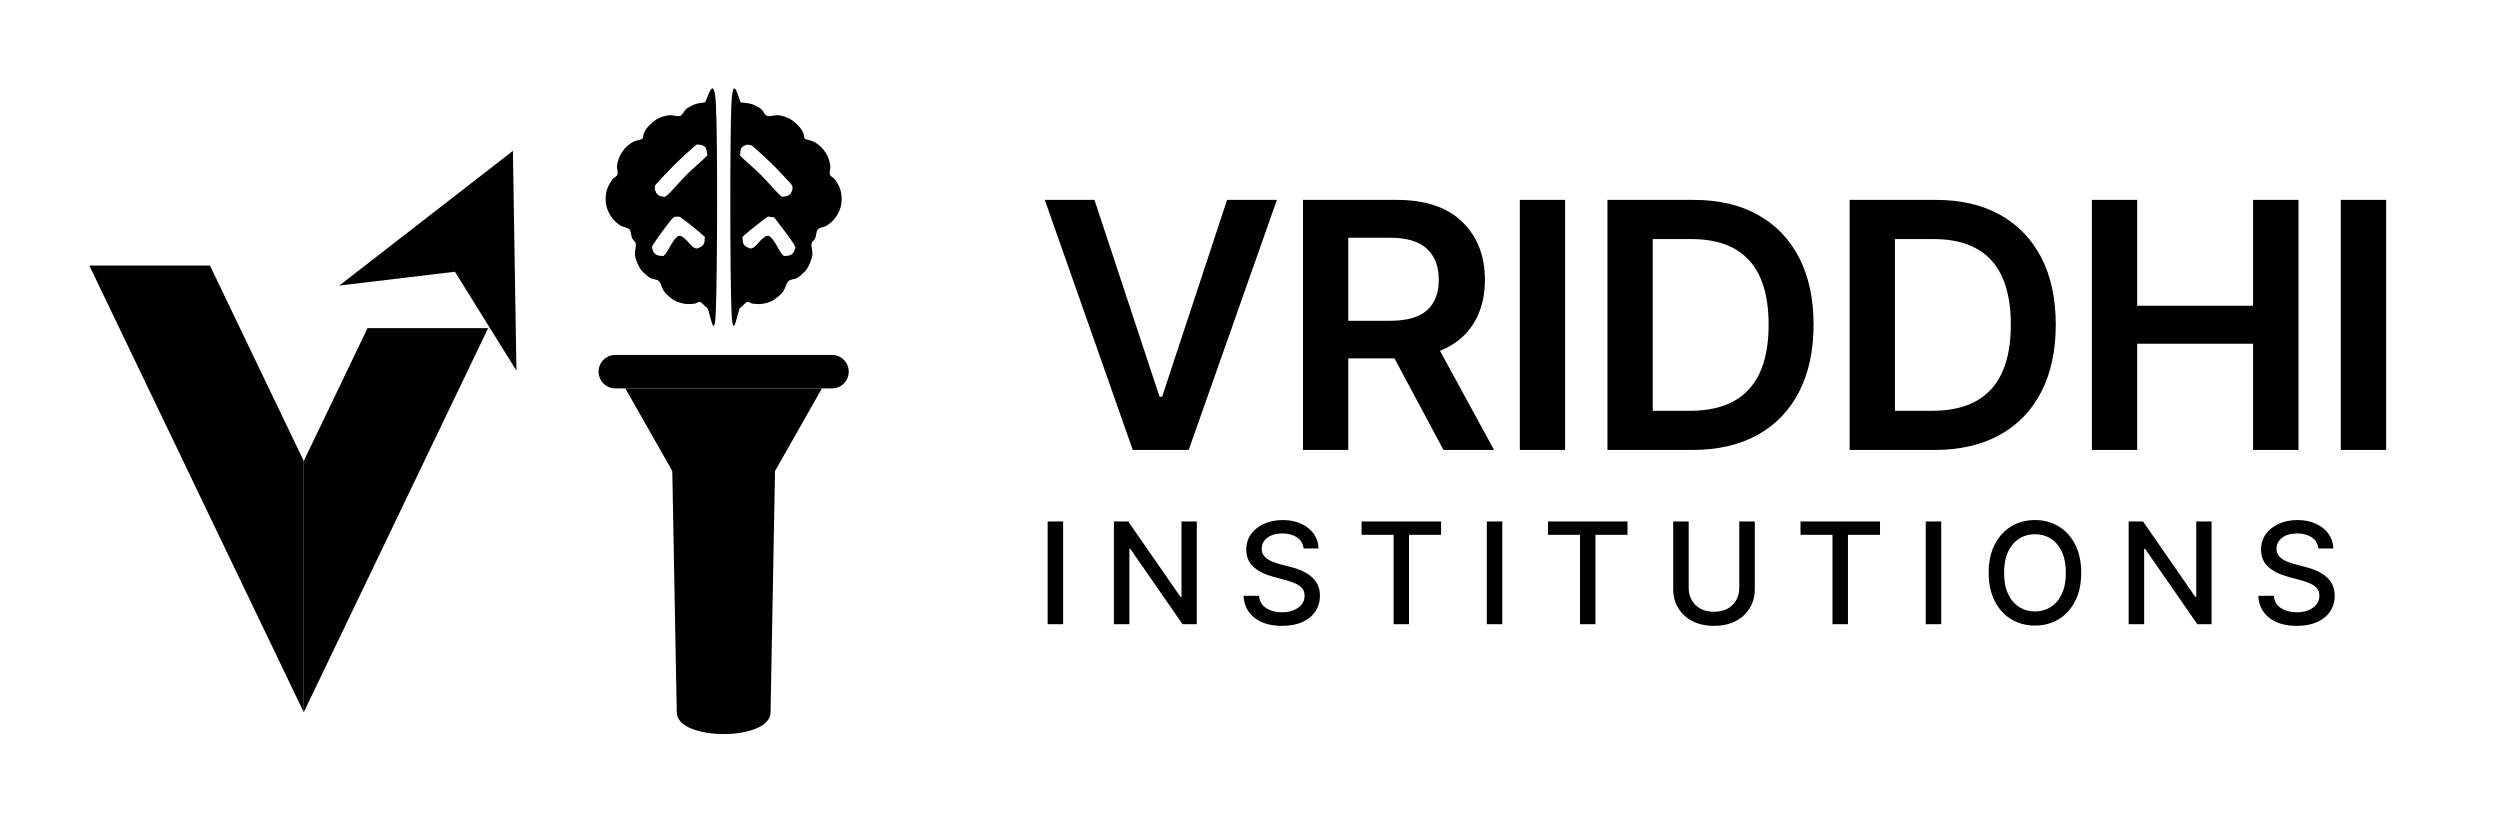
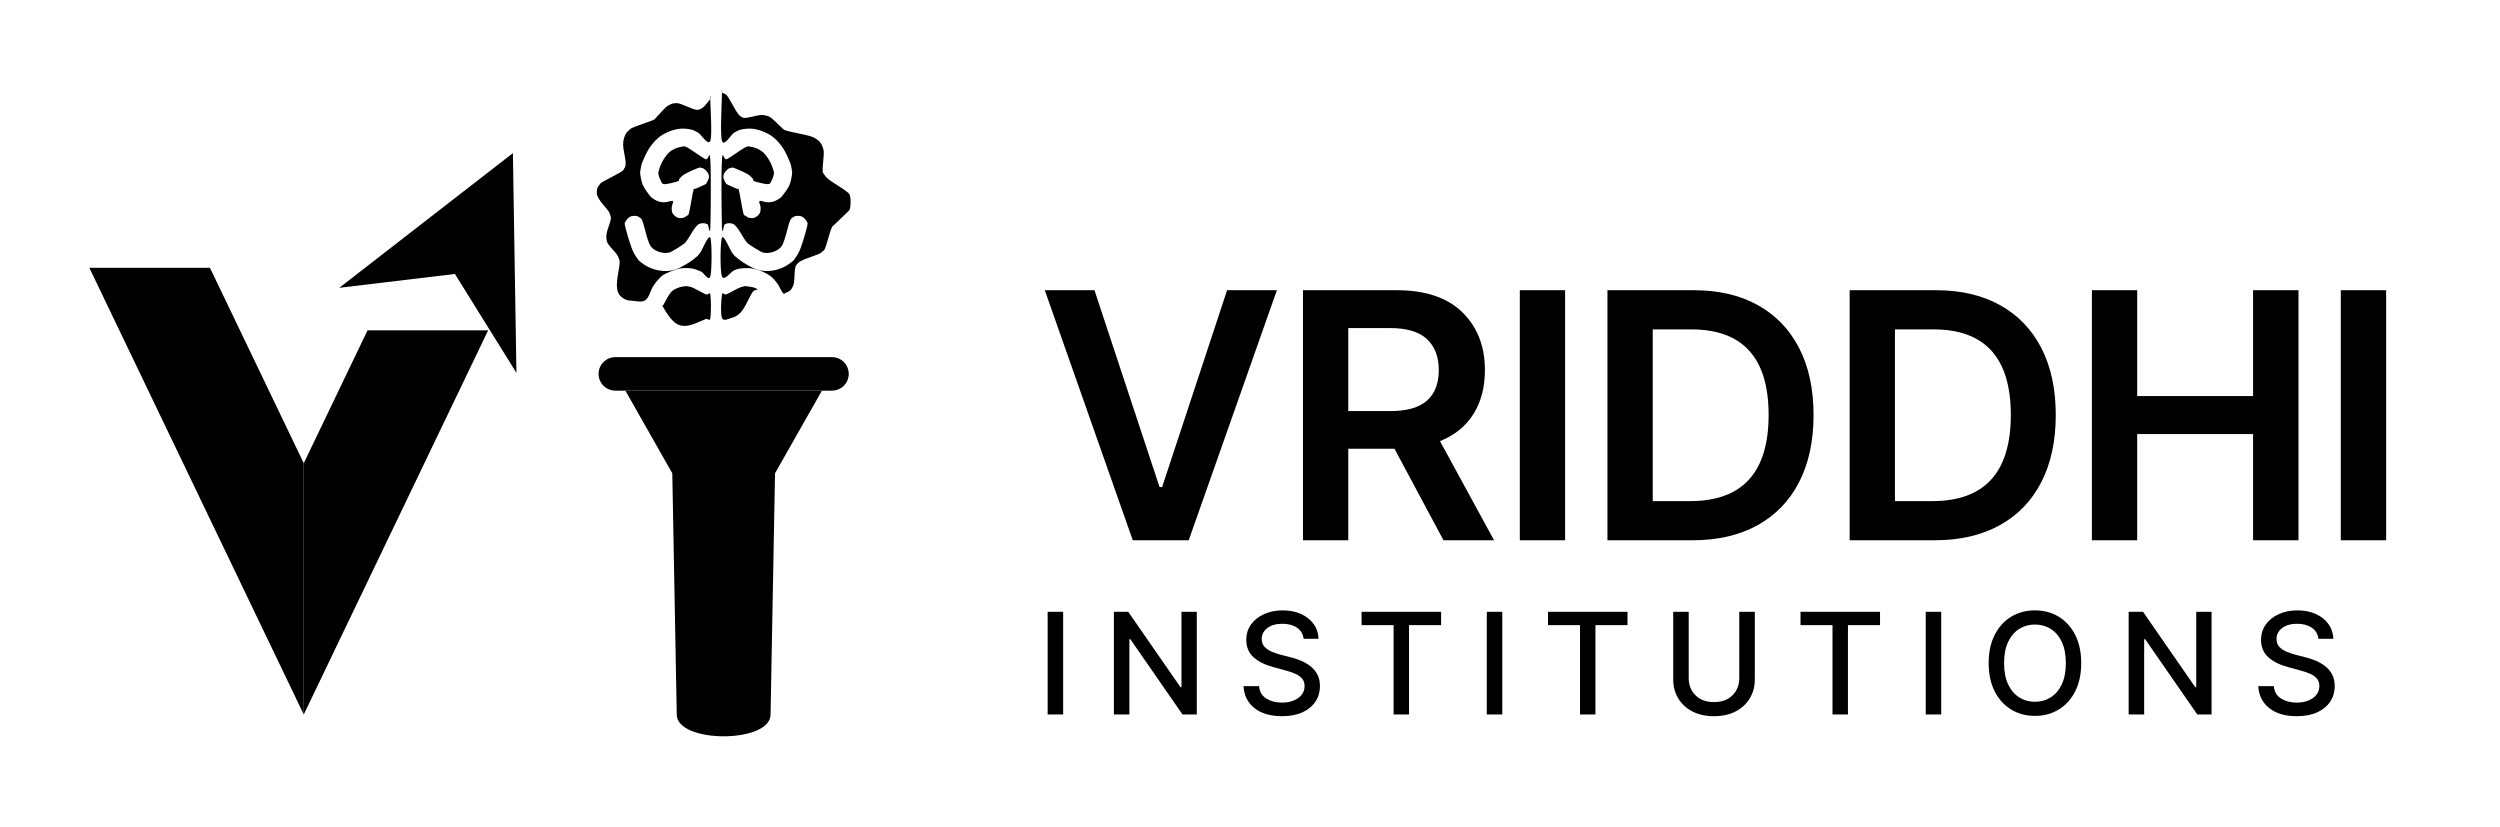
- <svg xmlns="http://www.w3.org/2000/svg" viewBox="-124 -159.45 559.66 184.45" width="559.66" height="184.45" role="img" aria-label="Vriddhi Institutions">
+ <svg xmlns="http://www.w3.org/2000/svg" viewBox="-124 -159.95 559.66 184.95" width="559.66" height="184.95" role="img" aria-label="Vriddhi Institutions">
  <g class="vriddhi-mark">
    <path d="M -104 -100 L -56 0 L -56 -56.25 L -77 -100 Z" fill="#000000" />
    <path d="M -56 0 L -14.72 -86 L -41.72 -86 L -56 -56.25 Z" fill="#000000" />
    <path d="M -9.18 -125.67 L -8.39 -76.48 L -22.16 -98.62 L -48.05 -95.52 Z" fill="#000000" />
    <path d="M 27.5 0 L 26.5 -54 L 16 -72.5 L 60 -72.5 L 49.5 -54 L 48.5 0 C 48.5 6.51 27.5 6.51 27.5 0 Z" fill="#000000" />
    <path d="M 13.75 -80 H 62.25 A 3.75 3.75 0 0 1 66 -76.25 V -76.25 A 3.75 3.75 0 0 1 62.25 -72.5 H 13.75 A 3.75 3.75 0 0 1 10 -76.25 V -76.25 A 3.75 3.75 0 0 1 13.75 -80 Z" fill="#000000" />
-     <g transform="translate(38 -86.03) scale(1.09)">
-       <path fill-rule="evenodd" fill="#000000" d="M -3.89 -46.32 C -3.51 -46.25 -1.97 -53.09 -1.59 -45.93 C -1.21 -38.78 -1.31 -10.37 -1.61 -3.41 C -1.91 3.56 -2.87 -3.82 -3.4 -4.14 C -3.93 -4.46 -4.37 -5.17 -4.79 -5.32 C -5.21 -5.46 -5.48 -5.07 -5.92 -5 C -6.37 -4.93 -6.95 -4.89 -7.43 -4.91 C -7.91 -4.93 -8.32 -4.99 -8.8 -5.14 C -9.28 -5.28 -9.75 -5.4 -10.31 -5.77 C -10.87 -6.15 -11.68 -6.78 -12.18 -7.42 C -12.67 -8.05 -12.8 -9.11 -13.28 -9.59 C -13.76 -10.06 -14.52 -9.95 -15.08 -10.27 C -15.64 -10.6 -16.24 -11.16 -16.63 -11.55 C -17.02 -11.95 -17.18 -12.23 -17.41 -12.65 C -17.63 -13.06 -17.86 -13.62 -18 -14.06 C -18.14 -14.5 -18.22 -14.75 -18.23 -15.29 C -18.24 -15.83 -17.95 -16.77 -18.05 -17.3 C -18.14 -17.83 -18.6 -17.97 -18.82 -18.47 C -19.04 -18.96 -18.97 -19.83 -19.37 -20.26 C -19.77 -20.69 -20.65 -20.68 -21.22 -21.05 C -21.79 -21.42 -22.37 -21.92 -22.81 -22.46 C -23.25 -23.01 -23.63 -23.73 -23.86 -24.33 C -24.1 -24.93 -24.18 -25.51 -24.23 -26.07 C -24.27 -26.62 -24.22 -27.17 -24.14 -27.67 C -24.05 -28.16 -23.94 -28.56 -23.73 -29.03 C -23.51 -29.51 -23.18 -30.08 -22.86 -30.49 C -22.54 -30.91 -21.98 -31.06 -21.82 -31.51 C -21.66 -31.97 -21.95 -32.68 -21.91 -33.21 C -21.87 -33.73 -21.75 -34.21 -21.59 -34.67 C -21.43 -35.14 -21.23 -35.56 -20.95 -35.99 C -20.67 -36.43 -20.31 -36.89 -19.9 -37.27 C -19.49 -37.65 -19.02 -38 -18.49 -38.27 C -17.96 -38.54 -17.07 -38.61 -16.73 -38.87 C -16.39 -39.12 -16.64 -39.41 -16.45 -39.81 C -16.26 -40.21 -16.05 -40.75 -15.59 -41.27 C -15.12 -41.78 -14.39 -42.5 -13.67 -42.91 C -12.96 -43.31 -12.08 -43.58 -11.3 -43.68 C -10.51 -43.79 -9.54 -43.36 -8.97 -43.55 C -8.39 -43.74 -8.19 -44.5 -7.86 -44.81 C -7.52 -45.13 -7.32 -45.25 -6.94 -45.45 C -6.56 -45.66 -6.08 -45.9 -5.58 -46.04 C -5.07 -46.19 -4.18 -46.27 -3.89 -46.32 C -3.61 -46.36 -4.27 -46.38 -3.89 -46.32 Z M 3.57 -46.32 C 3.9 -46.27 5.01 -46.19 5.58 -46.04 C 6.14 -45.9 6.56 -45.66 6.94 -45.45 C 7.32 -45.25 7.52 -45.13 7.86 -44.81 C 8.19 -44.5 8.39 -43.74 8.97 -43.55 C 9.54 -43.36 10.51 -43.79 11.3 -43.68 C 12.08 -43.58 12.96 -43.31 13.67 -42.91 C 14.39 -42.5 15.12 -41.78 15.59 -41.27 C 16.05 -40.75 16.26 -40.21 16.45 -39.81 C 16.64 -39.41 16.39 -39.12 16.73 -38.87 C 17.07 -38.61 17.96 -38.54 18.49 -38.27 C 19.02 -38 19.49 -37.65 19.9 -37.27 C 20.31 -36.89 20.67 -36.43 20.95 -35.99 C 21.23 -35.56 21.43 -35.14 21.59 -34.67 C 21.75 -34.21 21.87 -33.73 21.91 -33.21 C 21.95 -32.68 21.66 -31.97 21.82 -31.51 C 21.98 -31.06 22.54 -30.91 22.86 -30.49 C 23.18 -30.08 23.51 -29.51 23.73 -29.03 C 23.94 -28.56 24.05 -28.16 24.14 -27.67 C 24.22 -27.17 24.27 -26.62 24.23 -26.07 C 24.18 -25.51 24.1 -24.93 23.86 -24.33 C 23.63 -23.73 23.25 -23.01 22.81 -22.46 C 22.37 -21.92 21.79 -21.42 21.22 -21.05 C 20.65 -20.68 19.77 -20.69 19.37 -20.26 C 18.97 -19.83 19.04 -18.96 18.82 -18.47 C 18.6 -17.97 18.14 -17.83 18.05 -17.3 C 17.95 -16.77 18.24 -15.83 18.23 -15.29 C 18.22 -14.75 18.14 -14.5 18 -14.06 C 17.86 -13.62 17.63 -13.06 17.41 -12.65 C 17.18 -12.23 17.02 -11.95 16.63 -11.55 C 16.24 -11.16 15.64 -10.6 15.08 -10.27 C 14.52 -9.95 13.76 -10.06 13.28 -9.59 C 12.8 -9.11 12.67 -8.05 12.18 -7.42 C 11.68 -6.78 10.87 -6.15 10.31 -5.77 C 9.75 -5.4 9.28 -5.28 8.8 -5.14 C 8.32 -4.99 7.91 -4.93 7.43 -4.91 C 6.95 -4.89 6.37 -4.93 5.92 -5 C 5.48 -5.07 5.21 -5.46 4.79 -5.32 C 4.37 -5.17 3.93 -4.46 3.4 -4.14 C 2.87 -3.82 1.91 3.56 1.61 -3.41 C 1.31 -10.37 1.27 -38.78 1.59 -45.93 C 1.92 -53.09 3.23 -46.25 3.56 -46.32 C 3.89 -46.38 3.23 -46.36 3.57 -46.32 Z M -5.25 -37.64 C -5.37 -37.58 -5.18 -38 -5.99 -37.31 C -6.81 -36.62 -8.83 -34.78 -10.13 -33.5 C -11.43 -32.21 -13.11 -30.39 -13.77 -29.63 C -14.43 -28.87 -14.04 -29.15 -14.09 -28.94 C -14.14 -28.72 -14.18 -28.59 -14.09 -28.34 C -14.01 -28.08 -13.84 -27.64 -13.58 -27.41 C -13.33 -27.19 -12.93 -27 -12.57 -27 C -12.21 -27 -12.24 -26.67 -11.42 -27.41 C -10.59 -28.16 -8.92 -30.17 -7.63 -31.45 C -6.34 -32.73 -4.39 -34.38 -3.69 -35.1 C -2.98 -35.81 -3.41 -35.43 -3.41 -35.75 C -3.41 -36.06 -3.52 -36.69 -3.69 -36.99 C -3.85 -37.29 -4.16 -37.44 -4.42 -37.54 C -4.68 -37.65 -5.1 -37.62 -5.24 -37.64 C -5.38 -37.65 -5.12 -37.69 -5.25 -37.64 Z M 4.75 -37.64 C 4.63 -37.58 4.21 -37.46 4.01 -37.31 C 3.81 -37.17 3.65 -37.02 3.55 -36.76 C 3.45 -36.5 3.39 -36.02 3.41 -35.75 C 3.43 -35.47 2.98 -35.81 3.69 -35.1 C 4.39 -34.38 6.34 -32.73 7.63 -31.45 C 8.92 -30.17 10.62 -28.16 11.42 -27.41 C 12.22 -26.67 12.07 -27 12.43 -27 C 12.79 -27 13.31 -27.19 13.58 -27.41 C 13.86 -27.64 14.01 -28.08 14.09 -28.34 C 14.18 -28.59 14.14 -28.72 14.09 -28.94 C 14.04 -29.15 14.43 -28.87 13.77 -29.63 C 13.11 -30.39 11.36 -32.27 10.13 -33.5 C 8.89 -34.72 7.11 -36.32 6.36 -37 C 5.6 -37.67 5.85 -37.44 5.58 -37.54 C 5.31 -37.65 4.9 -37.62 4.76 -37.64 C 4.62 -37.65 4.88 -37.69 4.75 -37.64 Z M -9.61 -22.82 C -9.8 -22.73 -9.93 -23.18 -10.72 -22.27 C -11.51 -21.35 -13.72 -18.33 -14.36 -17.31 C -15.01 -16.28 -14.61 -16.42 -14.59 -16.11 C -14.57 -15.79 -14.41 -15.6 -14.27 -15.42 C -14.13 -15.23 -14 -15.1 -13.76 -15 C -13.52 -14.9 -13.14 -14.79 -12.84 -14.82 C -12.54 -14.85 -12.57 -14.5 -11.96 -15.19 C -11.36 -15.87 -10.18 -18.68 -9.21 -18.91 C -8.25 -19.14 -6.86 -16.96 -6.17 -16.55 C -5.49 -16.14 -5.44 -16.36 -5.11 -16.46 C -4.77 -16.56 -4.34 -16.84 -4.14 -17.15 C -3.94 -17.45 -3.89 -17.98 -3.91 -18.3 C -3.93 -18.62 -3.5 -18.38 -4.28 -19.08 C -5.06 -19.79 -7.71 -21.92 -8.6 -22.54 C -9.49 -23.16 -9.44 -22.77 -9.61 -22.82 C -9.77 -22.86 -9.42 -22.91 -9.61 -22.82 Z M 9.39 -22.82 C 9.26 -22.77 9.45 -23.16 8.6 -22.54 C 7.75 -21.92 5.06 -19.79 4.28 -19.08 C 3.5 -18.38 3.93 -18.62 3.91 -18.3 C 3.89 -17.98 3.94 -17.45 4.14 -17.15 C 4.34 -16.84 4.77 -16.56 5.11 -16.46 C 5.44 -16.36 5.49 -16.14 6.17 -16.55 C 6.86 -16.96 8.25 -19.14 9.21 -18.91 C 10.18 -18.68 11.36 -15.87 11.96 -15.19 C 12.57 -14.5 12.54 -14.85 12.84 -14.82 C 13.14 -14.79 13.52 -14.9 13.76 -15 C 14 -15.1 14.13 -15.23 14.27 -15.42 C 14.41 -15.6 14.57 -15.79 14.59 -16.11 C 14.61 -16.42 15.01 -16.28 14.36 -17.31 C 13.72 -18.33 11.44 -21.36 10.72 -22.27 C 10 -23.17 10.26 -22.63 10.03 -22.73 C 9.81 -22.82 9.5 -22.8 9.39 -22.82 C 9.29 -22.83 9.52 -22.86 9.39 -22.82 Z" />
+     <g transform="translate(36.32 -89.13) scale(0.92)">
+       <path fill-rule="evenodd" fill="#000000" d="M 1.43 -54.41 C 1.54 -54.36 1.84 -54.31 2.08 -54.13 C 2.33 -53.96 2.4 -54.12 2.9 -53.36 C 3.41 -52.59 4.59 -50.36 5.14 -49.55 C 5.7 -48.74 5.86 -48.71 6.24 -48.5 C 6.61 -48.3 6.68 -48.24 7.39 -48.32 C 8.1 -48.39 9.73 -48.86 10.52 -48.95 C 11.31 -49.05 11.63 -48.98 12.12 -48.86 C 12.62 -48.74 12.85 -48.71 13.49 -48.22 C 14.13 -47.73 15.33 -46.43 15.96 -45.91 C 16.59 -45.4 16.17 -45.47 17.28 -45.14 C 18.4 -44.8 21.43 -44.28 22.67 -43.91 C 23.91 -43.54 24.23 -43.25 24.72 -42.9 C 25.21 -42.56 25.4 -42.24 25.63 -41.86 C 25.86 -41.48 26 -41.04 26.09 -40.62 C 26.18 -40.2 26.21 -40.17 26.18 -39.34 C 26.15 -38.5 25.9 -36.4 25.91 -35.61 C 25.92 -34.82 25.96 -35 26.23 -34.6 C 26.5 -34.21 26.64 -33.9 27.51 -33.23 C 28.38 -32.56 30.6 -31.25 31.45 -30.59 C 32.29 -29.92 32.4 -29.96 32.59 -29.26 C 32.78 -28.56 32.72 -27.04 32.59 -26.37 C 32.46 -25.7 32.42 -25.88 31.81 -25.23 C 31.21 -24.59 29.59 -23.15 28.96 -22.49 C 28.32 -21.83 28.41 -22.24 28 -21.27 C 27.6 -20.29 26.91 -17.56 26.54 -16.64 C 26.18 -15.73 26.08 -16.03 25.81 -15.78 C 25.54 -15.53 25.68 -15.48 24.9 -15.14 C 24.12 -14.8 22.02 -14.13 21.15 -13.73 C 20.28 -13.32 20.01 -13.1 19.69 -12.72 C 19.36 -12.34 19.3 -12.12 19.18 -11.44 C 19.07 -10.76 19.08 -9.33 19 -8.66 C 18.92 -7.99 18.89 -7.81 18.73 -7.42 C 18.56 -7.03 18.34 -6.6 18.04 -6.32 C 17.74 -6.04 17.24 -5.83 16.94 -5.73 C 16.64 -5.62 16.58 -5.3 16.23 -5.69 C 15.88 -6.07 15.35 -7.37 14.86 -8.04 C 14.37 -8.71 13.9 -9.25 13.31 -9.72 C 12.73 -10.19 11.97 -10.57 11.35 -10.86 C 10.74 -11.15 10.18 -11.31 9.62 -11.45 C 9.07 -11.6 8.66 -11.7 8.03 -11.73 C 7.39 -11.76 6.45 -11.73 5.83 -11.64 C 5.22 -11.54 5.07 -11.5 4.33 -11.18 C 3.59 -10.86 1.89 -8.42 1.41 -9.74 C 0.92 -11.07 0.99 -18.2 1.42 -19.13 C 1.84 -20.07 3.34 -16.2 3.96 -15.37 C 4.58 -14.55 4.69 -14.57 5.14 -14.19 C 5.6 -13.8 6.08 -13.44 6.69 -13.05 C 7.3 -12.66 8.19 -12.15 8.78 -11.87 C 9.38 -11.58 9.76 -11.46 10.24 -11.32 C 10.73 -11.18 11.18 -11.08 11.7 -11.05 C 12.23 -11.01 12.85 -11.03 13.39 -11.09 C 13.93 -11.15 14.39 -11.24 14.94 -11.41 C 15.49 -11.58 16.12 -11.8 16.67 -12.09 C 17.23 -12.38 17.86 -12.82 18.27 -13.14 C 18.68 -13.46 18.76 -13.45 19.13 -14.01 C 19.5 -14.56 20 -15.15 20.5 -16.47 C 21 -17.78 21.89 -20.77 22.14 -21.88 C 22.39 -22.99 22.19 -22.74 22 -23.13 C 21.81 -23.52 21.39 -24 20.99 -24.22 C 20.6 -24.44 19.99 -24.48 19.61 -24.45 C 19.23 -24.43 18.97 -24.31 18.69 -24.09 C 18.41 -23.87 18.25 -24 17.91 -23.13 C 17.58 -22.25 17.03 -19.86 16.68 -18.83 C 16.33 -17.79 16.2 -17.41 15.81 -16.92 C 15.43 -16.42 14.86 -16.11 14.35 -15.87 C 13.85 -15.62 13.21 -15.52 12.8 -15.45 C 12.39 -15.39 12.21 -15.4 11.88 -15.46 C 11.55 -15.51 11.46 -15.44 10.83 -15.77 C 10.2 -16.11 8.73 -17 8.1 -17.46 C 7.47 -17.92 7.5 -17.93 7.05 -18.55 C 6.6 -19.17 5.85 -20.55 5.4 -21.17 C 4.96 -21.8 4.7 -22.07 4.4 -22.32 C 4.09 -22.56 3.84 -22.58 3.58 -22.64 C 3.31 -22.69 3.04 -22.68 2.79 -22.64 C 2.53 -22.59 2.28 -22.5 2.05 -22.36 C 1.82 -22.22 1.52 -19.16 1.41 -21.78 C 1.31 -24.4 1.21 -35.34 1.42 -38.09 C 1.63 -40.84 1.74 -37.77 2.67 -38.27 C 3.6 -38.78 6.07 -40.59 7.01 -41.09 C 7.96 -41.59 7.85 -41.32 8.34 -41.27 C 8.84 -41.23 9.46 -41.05 9.99 -40.82 C 10.51 -40.58 11.04 -40.27 11.49 -39.86 C 11.94 -39.45 12.34 -38.87 12.68 -38.36 C 13.01 -37.85 13.28 -37.32 13.5 -36.81 C 13.72 -36.3 13.91 -35.68 14 -35.3 C 14.09 -34.93 14.11 -34.9 14.04 -34.56 C 13.98 -34.22 13.82 -33.68 13.59 -33.28 C 13.36 -32.89 13.38 -32.25 12.67 -32.18 C 11.96 -32.11 9.95 -32.65 9.33 -32.87 C 8.71 -33.08 9.23 -33.16 8.95 -33.45 C 8.67 -33.73 8.43 -34.15 7.67 -34.59 C 6.92 -35.03 5.13 -35.84 4.44 -36.09 C 3.75 -36.34 3.78 -36.14 3.51 -36.09 C 3.25 -36.04 3.09 -36.03 2.83 -35.82 C 2.57 -35.6 2.13 -35.14 1.96 -34.81 C 1.78 -34.47 1.72 -34.18 1.77 -33.79 C 1.83 -33.41 2.09 -32.81 2.28 -32.51 C 2.46 -32.21 2.41 -32.25 2.87 -32 C 3.33 -31.76 4.59 -31.27 5.03 -31.04 C 5.48 -30.81 5.28 -31.59 5.54 -30.63 C 5.8 -29.66 6.33 -26.26 6.59 -25.24 C 6.85 -24.22 6.85 -24.72 7.1 -24.5 C 7.35 -24.29 7.71 -24.03 8.11 -23.96 C 8.5 -23.88 9.03 -23.86 9.44 -24.05 C 9.86 -24.23 10.36 -24.65 10.59 -25.06 C 10.82 -25.46 10.82 -25.98 10.82 -26.48 C 10.81 -26.98 10.31 -27.83 10.55 -28.04 C 10.8 -28.26 11.77 -27.8 12.29 -27.77 C 12.81 -27.74 13.22 -27.76 13.67 -27.86 C 14.12 -27.97 14.57 -28.15 14.99 -28.41 C 15.41 -28.67 15.71 -28.83 16.18 -29.42 C 16.65 -30 17.44 -31.08 17.82 -31.92 C 18.2 -32.76 18.36 -33.8 18.45 -34.47 C 18.55 -35.14 18.45 -35.41 18.36 -35.94 C 18.27 -36.46 18.25 -36.81 17.91 -37.63 C 17.57 -38.45 16.94 -39.9 16.31 -40.86 C 15.69 -41.81 14.94 -42.69 14.17 -43.36 C 13.41 -44.03 12.59 -44.48 11.72 -44.86 C 10.84 -45.24 9.84 -45.53 8.93 -45.64 C 8.03 -45.74 7.04 -45.65 6.29 -45.5 C 5.54 -45.35 5.23 -45.19 4.42 -44.73 C 3.61 -44.26 1.91 -41.12 1.41 -42.73 C 0.91 -44.35 1.42 -52.46 1.42 -54.41 C 1.43 -56.35 1.32 -54.46 1.43 -54.41 Z M -1.43 -52.86 C -1.43 -51.18 -0.92 -44.09 -1.41 -42.73 C -1.91 -41.38 -3.61 -44.26 -4.42 -44.73 C -5.23 -45.19 -5.54 -45.35 -6.29 -45.5 C -7.04 -45.65 -8.03 -45.74 -8.93 -45.64 C -9.84 -45.53 -10.84 -45.24 -11.72 -44.86 C -12.59 -44.48 -13.41 -44.03 -14.17 -43.36 C -14.94 -42.69 -15.69 -41.81 -16.31 -40.86 C -16.94 -39.9 -17.57 -38.45 -17.91 -37.63 C -18.25 -36.81 -18.27 -36.46 -18.36 -35.94 C -18.45 -35.41 -18.55 -35.14 -18.45 -34.47 C -18.36 -33.8 -18.2 -32.76 -17.82 -31.92 C -17.44 -31.08 -16.65 -30 -16.18 -29.42 C -15.71 -28.83 -15.41 -28.67 -14.99 -28.41 C -14.57 -28.15 -14.12 -27.97 -13.67 -27.86 C -13.22 -27.76 -12.81 -27.74 -12.29 -27.77 C -11.77 -27.8 -10.8 -28.26 -10.55 -28.04 C -10.31 -27.83 -10.81 -26.98 -10.82 -26.48 C -10.82 -25.98 -10.82 -25.46 -10.59 -25.06 C -10.36 -24.65 -9.86 -24.23 -9.44 -24.05 C -9.03 -23.86 -8.5 -23.88 -8.11 -23.96 C -7.71 -24.03 -7.35 -24.29 -7.1 -24.5 C -6.85 -24.72 -6.85 -24.22 -6.59 -25.24 C -6.33 -26.26 -5.8 -29.66 -5.54 -30.63 C -5.28 -31.59 -5.48 -30.81 -5.03 -31.04 C -4.59 -31.27 -3.33 -31.76 -2.87 -32 C -2.41 -32.25 -2.46 -32.21 -2.28 -32.51 C -2.09 -32.81 -1.83 -33.41 -1.77 -33.79 C -1.72 -34.18 -1.78 -34.47 -1.96 -34.81 C -2.13 -35.14 -2.57 -35.6 -2.83 -35.82 C -3.09 -36.03 -3.25 -36.04 -3.51 -36.09 C -3.78 -36.14 -3.75 -36.34 -4.44 -36.09 C -5.13 -35.84 -6.92 -35.03 -7.67 -34.59 C -8.43 -34.15 -8.67 -33.73 -8.95 -33.45 C -9.23 -33.16 -8.71 -33.08 -9.33 -32.87 C -9.95 -32.65 -11.96 -32.11 -12.67 -32.18 C -13.38 -32.25 -13.36 -32.89 -13.59 -33.28 C -13.82 -33.68 -13.98 -34.22 -14.04 -34.56 C -14.11 -34.9 -14.09 -34.93 -14 -35.3 C -13.91 -35.68 -13.72 -36.3 -13.5 -36.81 C -13.28 -37.32 -13.01 -37.85 -12.68 -38.36 C -12.34 -38.87 -11.94 -39.45 -11.49 -39.86 C -11.04 -40.27 -10.51 -40.58 -9.99 -40.82 C -9.46 -41.05 -8.84 -41.23 -8.34 -41.27 C -7.85 -41.32 -7.96 -41.59 -7.01 -41.09 C -6.07 -40.59 -3.6 -38.78 -2.67 -38.27 C -1.74 -37.77 -1.63 -40.84 -1.42 -38.09 C -1.21 -35.34 -1.31 -24.4 -1.41 -21.78 C -1.52 -19.16 -1.82 -22.22 -2.05 -22.36 C -2.28 -22.5 -2.53 -22.59 -2.79 -22.64 C -3.04 -22.68 -3.31 -22.69 -3.58 -22.64 C -3.84 -22.58 -4.09 -22.56 -4.4 -22.32 C -4.7 -22.07 -4.96 -21.8 -5.4 -21.17 C -5.85 -20.55 -6.6 -19.17 -7.05 -18.55 C -7.5 -17.93 -7.47 -17.92 -8.1 -17.46 C -8.73 -17 -10.2 -16.11 -10.83 -15.77 C -11.46 -15.44 -11.55 -15.51 -11.88 -15.46 C -12.21 -15.4 -12.39 -15.39 -12.8 -15.45 C -13.21 -15.52 -13.85 -15.62 -14.35 -15.87 C -14.86 -16.11 -15.43 -16.42 -15.81 -16.92 C -16.2 -17.41 -16.33 -17.79 -16.68 -18.83 C -17.03 -19.86 -17.58 -22.25 -17.91 -23.13 C -18.25 -24 -18.41 -23.87 -18.69 -24.09 C -18.97 -24.31 -19.23 -24.43 -19.61 -24.45 C -19.99 -24.48 -20.6 -24.44 -20.99 -24.22 C -21.39 -24 -21.81 -23.52 -22 -23.13 C -22.19 -22.74 -22.39 -22.99 -22.14 -21.88 C -21.89 -20.77 -21 -17.78 -20.5 -16.47 C -20 -15.15 -19.5 -14.56 -19.13 -14.01 C -18.76 -13.45 -18.68 -13.46 -18.27 -13.14 C -17.86 -12.82 -17.23 -12.38 -16.67 -12.09 C -16.12 -11.8 -15.49 -11.58 -14.94 -11.41 C -14.39 -11.24 -13.93 -11.15 -13.39 -11.09 C -12.85 -11.03 -12.23 -11.01 -11.7 -11.05 C -11.18 -11.08 -10.73 -11.18 -10.24 -11.32 C -9.76 -11.46 -9.38 -11.58 -8.78 -11.87 C -8.19 -12.15 -7.3 -12.66 -6.69 -13.05 C -6.08 -13.44 -5.6 -13.8 -5.14 -14.19 C -4.69 -14.57 -4.58 -14.55 -3.96 -15.37 C -3.34 -16.2 -1.84 -20.07 -1.42 -19.13 C -1 -18.2 -1.03 -11.11 -1.41 -9.74 C -1.79 -8.37 -2.96 -10.59 -3.69 -10.91 C -4.43 -11.22 -5.11 -11.5 -5.83 -11.64 C -6.56 -11.77 -7.39 -11.76 -8.03 -11.73 C -8.66 -11.7 -8.92 -11.67 -9.62 -11.45 C -10.33 -11.23 -11.59 -10.75 -12.26 -10.41 C -12.94 -10.07 -13.17 -9.91 -13.67 -9.4 C -14.18 -8.9 -14.72 -8.27 -15.31 -7.36 C -15.91 -6.44 -16.35 -4.5 -17.24 -3.91 C -18.13 -3.32 -19.83 -3.77 -20.66 -3.82 C -21.49 -3.86 -21.74 -3.95 -22.22 -4.18 C -22.7 -4.42 -23.23 -4.82 -23.54 -5.23 C -23.85 -5.65 -24 -6.1 -24.09 -6.7 C -24.18 -7.29 -24.19 -7.79 -24.09 -8.8 C -23.99 -9.81 -23.57 -11.86 -23.5 -12.75 C -23.43 -13.63 -23.55 -13.71 -23.68 -14.12 C -23.81 -14.53 -23.86 -14.66 -24.28 -15.22 C -24.69 -15.78 -25.78 -16.87 -26.18 -17.46 C -26.58 -18.06 -26.61 -18.29 -26.68 -18.79 C -26.75 -19.28 -26.76 -19.67 -26.59 -20.44 C -26.42 -21.21 -25.83 -22.74 -25.68 -23.42 C -25.54 -24.11 -25.62 -24.14 -25.73 -24.53 C -25.83 -24.92 -25.93 -25.2 -26.32 -25.77 C -26.72 -26.33 -27.67 -27.35 -28.09 -27.92 C -28.5 -28.48 -28.66 -28.81 -28.82 -29.15 C -28.98 -29.48 -29.03 -29.59 -29.05 -29.93 C -29.06 -30.27 -29.02 -30.82 -28.91 -31.17 C -28.79 -31.52 -28.59 -31.77 -28.36 -32.04 C -28.13 -32.3 -28.39 -32.26 -27.54 -32.77 C -26.68 -33.28 -24.1 -34.55 -23.23 -35.1 C -22.36 -35.64 -22.51 -35.8 -22.32 -36.06 C -22.13 -36.32 -22.14 -36.35 -22.09 -36.65 C -22.05 -36.96 -21.97 -37.2 -22.05 -37.89 C -22.12 -38.58 -22.45 -40.02 -22.55 -40.79 C -22.64 -41.57 -22.67 -41.94 -22.59 -42.53 C -22.51 -43.11 -22.29 -43.84 -22.04 -44.31 C -21.8 -44.78 -21.49 -45.06 -21.13 -45.36 C -20.77 -45.66 -20.84 -45.7 -19.9 -46.09 C -18.96 -46.48 -16.38 -47.32 -15.51 -47.69 C -14.64 -48.05 -15.22 -47.76 -14.69 -48.28 C -14.16 -48.8 -12.93 -50.25 -12.31 -50.81 C -11.69 -51.37 -11.32 -51.47 -10.99 -51.63 C -10.65 -51.8 -10.64 -51.8 -10.3 -51.82 C -9.95 -51.84 -9.67 -51.98 -8.92 -51.77 C -8.18 -51.56 -6.56 -50.8 -5.81 -50.55 C -5.06 -50.3 -4.89 -50.2 -4.43 -50.27 C -3.97 -50.34 -3.55 -50.53 -3.05 -50.96 C -2.55 -51.39 -1.71 -52.55 -1.44 -52.86 C -1.17 -53.18 -1.44 -54.55 -1.43 -52.86 Z M -7.34 -7.36 C -7.08 -7.3 -6.54 -7.33 -5.74 -7 C -4.94 -6.66 -3.26 -5.66 -2.53 -5.37 C -1.81 -5.07 -1.6 -6.18 -1.41 -5.22 C -1.23 -4.26 -1.22 -0.58 -1.42 0.4 C -1.61 1.39 -1.87 0.43 -2.58 0.68 C -3.29 0.94 -4.83 1.68 -5.7 1.95 C -6.56 2.23 -7.11 2.33 -7.75 2.32 C -8.39 2.3 -8.96 2.2 -9.53 1.86 C -10.11 1.53 -10.65 1.02 -11.22 0.31 C -11.8 -0.4 -12.73 -1.9 -13 -2.42 C -13.26 -2.94 -13.04 -2.39 -12.82 -2.81 C -12.59 -3.23 -12 -4.38 -11.63 -4.95 C -11.27 -5.52 -11.06 -5.87 -10.63 -6.22 C -10.2 -6.57 -9.58 -6.85 -9.03 -7.04 C -8.49 -7.23 -7.63 -7.31 -7.35 -7.36 C -7.07 -7.42 -7.61 -7.42 -7.34 -7.36 Z M 7.02 -7.36 C 7.33 -7.32 8.38 -7.22 8.89 -7.09 C 9.41 -6.96 10 -6.68 10.09 -6.56 C 10.18 -6.44 9.7 -6.51 9.46 -6.36 C 9.23 -6.2 9.12 -6.32 8.69 -5.63 C 8.25 -4.93 7.38 -3.04 6.86 -2.19 C 6.33 -1.34 6.05 -0.98 5.54 -0.55 C 5.03 -0.12 4.49 0.2 3.8 0.36 C 3.12 0.52 1.81 1.34 1.42 0.4 C 1.02 -0.53 1.23 -4.26 1.41 -5.22 C 1.6 -6.18 1.87 -5.09 2.53 -5.37 C 3.2 -5.64 4.67 -6.53 5.42 -6.86 C 6.17 -7.19 6.75 -7.28 7.01 -7.36 C 7.28 -7.45 6.71 -7.41 7.02 -7.36 Z" />
    </g>
  </g>
-   <path transform="translate(108 -58.72)" d="M1.89-55.98L13.01-55.98L27.58-11.92L28.16-11.92L42.70-55.98L53.85-55.98L34.11 0L21.59 0L1.89-55.98Z M69.83 0L59.69 0L59.69-55.98L80.68-55.98Q90.33-55.98 95.38-51.03Q100.42-46.09 100.42-38.08L100.42-38.08Q100.42-32.36 97.85-28.26Q95.28-24.16 90.36-22.20L90.36-22.20L102.47 0L91.15 0L80.17-20.50L69.83-20.50L69.83 0ZM69.83-47.51L69.83-28.92L79.18-28.92Q84.81-28.92 87.45-31.27Q90.09-33.62 90.09-38.08L90.09-38.08Q90.09-42.56 87.45-45.03Q84.81-47.51 79.13-47.51L79.13-47.51L69.83-47.51Z M108.23-55.98L118.37-55.98L118.37 0L108.23 0L108.23-55.98Z M146.82 0L146.82 0L127.85 0L127.85-55.98L147.20-55.98Q155.54-55.98 161.54-52.63Q167.54-49.29 170.76-43.03Q173.99-36.77 173.99-28.05L173.99-28.05Q173.99-19.30 170.75-13.01Q167.51-6.72 161.43-3.36Q155.35 0 146.82 0ZM137.99-47.21L137.99-8.77L146.33-8.77Q163.93-8.77 163.93-28.05L163.93-28.05Q163.93-47.21 146.63-47.21L146.63-47.21L137.99-47.21Z M201.04 0L201.04 0L182.07 0L182.07-55.98L201.43-55.98Q209.76-55.98 215.76-52.63Q221.76-49.29 224.99-43.03Q228.21-36.77 228.21-28.05L228.21-28.05Q228.21-19.30 224.97-13.01Q221.74-6.72 215.65-3.36Q209.57 0 201.04 0ZM192.21-47.21L192.21-8.77L200.55-8.77Q218.15-8.77 218.15-28.05L218.15-28.05Q218.15-47.21 200.85-47.21L200.85-47.21L192.21-47.21Z M246.44 0L236.30 0L236.30-55.98L246.44-55.98L246.44-32.28L272.38-32.28L272.38-55.98L282.55-55.98L282.55 0L272.38 0L272.38-23.78L246.44-23.78L246.44 0Z M292.02-55.98L302.17-55.98L302.17 0L292.02 0L292.02-55.98Z" fill="#000000" />
-   <path transform="translate(108 -19.72)" d="M2.53-22.99L6.00-22.99L6.00 0L2.53 0L2.53-22.99Z M32.49-22.99L35.92-22.99L35.92 0L32.73 0L21.04-16.86L20.83-16.86L20.83 0L17.36 0L17.36-22.99L20.57-22.99L32.27-6.11L32.49-6.11L32.49-22.99Z M63.17-16.95L59.83-16.95Q59.65-18.55 58.35-19.43Q57.04-20.31 55.07-20.31L55.07-20.31Q52.95-20.31 51.70-19.34Q50.45-18.38 50.45-16.91L50.45-16.91Q50.45-15.81 51.12-15.12Q51.79-14.43 52.76-14.03Q53.73-13.64 54.63-13.40L54.63-13.40L56.88-12.82Q57.98-12.55 59.13-12.09Q60.29-11.62 61.28-10.87Q62.26-10.13 62.88-9.02Q63.49-7.90 63.49-6.35L63.49-6.35Q63.49-4.41 62.48-2.89Q61.48-1.36 59.58-0.49Q57.68 0.38 54.98 0.38L54.98 0.38Q51.12 0.38 48.83-1.43Q46.55-3.23 46.38-6.35L46.38-6.35L49.86-6.35Q50.02-4.48 51.49-3.57Q52.96-2.66 54.96-2.66L54.96-2.66Q57.17-2.66 58.61-3.68Q60.05-4.70 60.05-6.39L60.05-6.39Q60.05-7.41 59.47-8.07Q58.90-8.72 57.91-9.14Q56.93-9.57 55.70-9.89L55.70-9.89L52.98-10.63Q50.21-11.38 48.60-12.84Q47.00-14.30 47.00-16.71L47.00-16.71Q47.00-18.69 48.07-20.17Q49.15-21.66 51.00-22.48Q52.85-23.31 55.15-23.31L55.15-23.31Q57.48-23.31 59.27-22.49Q61.06-21.67 62.10-20.23Q63.13-18.79 63.17-16.95L63.17-16.95Z M79.98-20.01L72.81-20.01L72.81-22.99L90.61-22.99L90.61-20.01L83.43-20.01L83.43 0L79.98 0L79.98-20.01Z M100.84-22.99L104.31-22.99L104.31 0L100.84 0L100.84-22.99Z M121.71-20.01L114.54-20.01L114.54-22.99L132.34-22.99L132.34-20.01L125.16-20.01L125.16 0L121.71 0L121.71-20.01Z M157.36-8.15L157.36-22.99L160.84-22.99L160.84-7.87Q160.84-5.46 159.70-3.59Q158.57-1.73 156.51-0.67Q154.46 0.38 151.70 0.38L151.70 0.38Q148.95 0.38 146.89-0.67Q144.84-1.73 143.71-3.59Q142.57-5.46 142.57-7.87L142.57-7.87L142.57-22.99L146.04-22.99L146.04-8.15Q146.04-5.82 147.56-4.30Q149.08-2.78 151.70-2.78L151.70-2.78Q154.33-2.78 155.84-4.30Q157.36-5.82 157.36-8.15L157.36-8.15Z M178.23-20.01L171.07-20.01L171.07-22.99L188.87-22.99L188.87-20.01L181.69-20.01L181.69 0L178.23 0L178.23-20.01Z M199.10-22.99L202.57-22.99L202.57 0L199.10 0L199.10-22.99Z M233.91-11.50L233.91-11.50Q233.91-7.83 232.56-5.18Q231.21-2.53 228.87-1.11Q226.53 0.31 223.56 0.31L223.56 0.31Q220.57 0.31 218.23-1.11Q215.89-2.53 214.54-5.18Q213.19-7.83 213.19-11.50L213.19-11.50Q213.19-15.18 214.54-17.82Q215.89-20.47 218.23-21.89Q220.57-23.31 223.56-23.31L223.56-23.31Q226.53-23.31 228.87-21.89Q231.21-20.47 232.56-17.82Q233.91-15.18 233.91-11.50ZM230.47-11.50L230.47-11.50Q230.47-14.30 229.57-16.23Q228.67-18.15 227.10-19.15Q225.53-20.14 223.56-20.14L223.56-20.14Q221.58-20.14 220.01-19.15Q218.45-18.15 217.54-16.23Q216.64-14.30 216.64-11.50L216.64-11.50Q216.64-8.70 217.54-6.77Q218.45-4.84 220.01-3.85Q221.58-2.85 223.56-2.85L223.56-2.85Q225.53-2.85 227.10-3.85Q228.67-4.84 229.57-6.77Q230.47-8.70 230.47-11.50Z M259.66-22.99L263.09-22.99L263.09 0L259.90 0L248.22-16.86L248.00-16.86L248.00 0L244.53 0L244.53-22.99L247.75-22.99L259.44-6.11L259.66-6.11L259.66-22.99Z M290.35-16.95L287.00-16.95Q286.82-18.55 285.52-19.43Q284.22-20.31 282.24-20.31L282.24-20.31Q280.12-20.31 278.87-19.34Q277.63-18.38 277.63-16.91L277.63-16.91Q277.63-15.81 278.29-15.12Q278.96-14.43 279.93-14.03Q280.90-13.64 281.80-13.40L281.80-13.40L284.05-12.82Q285.15-12.55 286.30-12.09Q287.46-11.62 288.45-10.87Q289.44-10.13 290.05-9.02Q290.66-7.90 290.66-6.35L290.66-6.35Q290.66-4.41 289.66-2.89Q288.65-1.36 286.75-0.49Q284.86 0.38 282.15 0.38L282.15 0.38Q278.29 0.38 276.00-1.43Q273.72-3.23 273.55-6.35L273.55-6.35L277.03-6.35Q277.19-4.48 278.66-3.57Q280.13-2.66 282.13-2.66L282.13-2.66Q284.34-2.66 285.78-3.68Q287.22-4.70 287.22-6.39L287.22-6.39Q287.22-7.41 286.65-8.07Q286.07-8.72 285.09-9.14Q284.10-9.57 282.87-9.89L282.87-9.89L280.15-10.63Q277.38-11.38 275.77-12.84Q274.17-14.30 274.17-16.71L274.17-16.71Q274.17-18.69 275.25-20.17Q276.32-21.66 278.17-22.48Q280.02-23.31 282.32-23.31L282.32-23.31Q284.65-23.31 286.44-22.49Q288.24-21.67 289.27-20.23Q290.30-18.79 290.35-16.95L290.35-16.95Z" fill="#000000" />
+   <path transform="translate(108 -39)" d="M1.89-55.98L13.01-55.98L27.58-11.92L28.16-11.92L42.70-55.98L53.85-55.98L34.11 0L21.59 0L1.89-55.98Z M69.83 0L59.69 0L59.69-55.98L80.68-55.98Q90.33-55.98 95.38-51.03Q100.42-46.09 100.42-38.08L100.42-38.08Q100.42-32.36 97.85-28.26Q95.28-24.16 90.36-22.20L90.36-22.20L102.47 0L91.15 0L80.17-20.50L69.83-20.50L69.83 0ZM69.83-47.51L69.83-28.92L79.18-28.92Q84.81-28.92 87.45-31.27Q90.09-33.62 90.09-38.08L90.09-38.08Q90.09-42.56 87.45-45.03Q84.81-47.51 79.13-47.51L79.13-47.51L69.83-47.51Z M108.23-55.98L118.37-55.98L118.37 0L108.23 0L108.23-55.98Z M146.82 0L146.82 0L127.85 0L127.85-55.98L147.20-55.98Q155.54-55.98 161.54-52.63Q167.54-49.29 170.76-43.03Q173.99-36.77 173.99-28.05L173.99-28.05Q173.99-19.30 170.75-13.01Q167.51-6.72 161.43-3.36Q155.35 0 146.82 0ZM137.99-47.21L137.99-8.77L146.33-8.77Q163.93-8.77 163.93-28.05L163.93-28.05Q163.93-47.21 146.63-47.21L146.63-47.21L137.99-47.21Z M201.04 0L201.04 0L182.07 0L182.07-55.98L201.43-55.98Q209.76-55.98 215.76-52.63Q221.76-49.29 224.99-43.03Q228.21-36.77 228.21-28.05L228.21-28.05Q228.21-19.30 224.97-13.01Q221.74-6.72 215.65-3.36Q209.57 0 201.04 0ZM192.21-47.21L192.21-8.77L200.55-8.77Q218.15-8.77 218.15-28.05L218.15-28.05Q218.15-47.21 200.85-47.21L200.85-47.21L192.21-47.21Z M246.44 0L236.30 0L236.30-55.98L246.44-55.98L246.44-32.28L272.38-32.28L272.38-55.98L282.55-55.98L282.55 0L272.38 0L272.38-23.78L246.44-23.78L246.44 0Z M292.02-55.98L302.17-55.98L302.17 0L292.02 0L292.02-55.98Z" fill="#000000" />
+   <path transform="translate(108 0)" d="M2.53-22.99L6.00-22.99L6.00 0L2.53 0L2.53-22.99Z M32.49-22.99L35.92-22.99L35.92 0L32.73 0L21.04-16.86L20.83-16.86L20.83 0L17.36 0L17.36-22.99L20.57-22.99L32.27-6.11L32.49-6.11L32.49-22.99Z M63.17-16.95L59.83-16.95Q59.65-18.55 58.35-19.43Q57.04-20.31 55.07-20.31L55.07-20.31Q52.95-20.31 51.70-19.34Q50.45-18.38 50.45-16.91L50.45-16.91Q50.45-15.81 51.12-15.12Q51.79-14.43 52.76-14.03Q53.73-13.64 54.63-13.40L54.63-13.40L56.88-12.82Q57.98-12.55 59.13-12.09Q60.29-11.62 61.28-10.87Q62.26-10.13 62.88-9.02Q63.49-7.90 63.49-6.35L63.49-6.35Q63.49-4.41 62.48-2.89Q61.48-1.36 59.58-0.49Q57.68 0.38 54.98 0.38L54.98 0.38Q51.12 0.38 48.83-1.43Q46.55-3.23 46.38-6.35L46.38-6.35L49.86-6.35Q50.02-4.48 51.49-3.57Q52.96-2.66 54.96-2.66L54.96-2.66Q57.17-2.66 58.61-3.68Q60.05-4.70 60.05-6.39L60.05-6.39Q60.05-7.41 59.47-8.07Q58.90-8.72 57.91-9.14Q56.93-9.57 55.70-9.89L55.70-9.89L52.98-10.63Q50.21-11.38 48.60-12.84Q47.00-14.30 47.00-16.71L47.00-16.71Q47.00-18.69 48.07-20.17Q49.15-21.66 51.00-22.48Q52.85-23.31 55.15-23.31L55.15-23.31Q57.48-23.31 59.27-22.49Q61.06-21.67 62.10-20.23Q63.13-18.79 63.17-16.95L63.17-16.95Z M79.98-20.01L72.81-20.01L72.81-22.99L90.61-22.99L90.61-20.01L83.43-20.01L83.43 0L79.98 0L79.98-20.01Z M100.84-22.99L104.31-22.99L104.31 0L100.84 0L100.84-22.99Z M121.71-20.01L114.54-20.01L114.54-22.99L132.34-22.99L132.34-20.01L125.16-20.01L125.16 0L121.71 0L121.71-20.01Z M157.36-8.15L157.36-22.99L160.84-22.99L160.84-7.87Q160.84-5.46 159.70-3.59Q158.57-1.73 156.51-0.67Q154.46 0.38 151.70 0.38L151.70 0.38Q148.95 0.38 146.89-0.67Q144.84-1.73 143.71-3.59Q142.57-5.46 142.57-7.87L142.57-7.87L142.57-22.99L146.04-22.99L146.04-8.15Q146.04-5.82 147.56-4.30Q149.08-2.78 151.70-2.78L151.70-2.78Q154.33-2.78 155.84-4.30Q157.36-5.82 157.36-8.15L157.36-8.15Z M178.23-20.01L171.07-20.01L171.07-22.99L188.87-22.99L188.87-20.01L181.69-20.01L181.69 0L178.23 0L178.23-20.01Z M199.10-22.99L202.57-22.99L202.57 0L199.10 0L199.10-22.99Z M233.91-11.50L233.91-11.50Q233.91-7.83 232.56-5.18Q231.21-2.53 228.87-1.11Q226.53 0.31 223.56 0.31L223.56 0.31Q220.57 0.31 218.23-1.11Q215.89-2.53 214.54-5.18Q213.19-7.83 213.19-11.50L213.19-11.50Q213.19-15.18 214.54-17.82Q215.89-20.47 218.23-21.89Q220.57-23.31 223.56-23.31L223.56-23.31Q226.53-23.31 228.87-21.89Q231.21-20.47 232.56-17.82Q233.91-15.18 233.91-11.50ZM230.47-11.50L230.47-11.50Q230.47-14.30 229.57-16.23Q228.67-18.15 227.10-19.15Q225.53-20.14 223.56-20.14L223.56-20.14Q221.58-20.14 220.01-19.15Q218.45-18.15 217.54-16.23Q216.64-14.30 216.64-11.50L216.64-11.50Q216.64-8.70 217.54-6.77Q218.45-4.84 220.01-3.85Q221.58-2.85 223.56-2.85L223.56-2.85Q225.53-2.85 227.10-3.85Q228.67-4.84 229.57-6.77Q230.47-8.70 230.47-11.50Z M259.66-22.99L263.09-22.99L263.09 0L259.90 0L248.22-16.86L248.00-16.86L248.00 0L244.53 0L244.53-22.99L247.75-22.99L259.44-6.11L259.66-6.11L259.66-22.99Z M290.35-16.95L287.00-16.95Q286.82-18.55 285.52-19.43Q284.22-20.31 282.24-20.31L282.24-20.31Q280.12-20.31 278.87-19.34Q277.63-18.38 277.63-16.91L277.63-16.91Q277.63-15.81 278.29-15.12Q278.96-14.43 279.93-14.03Q280.90-13.64 281.80-13.40L281.80-13.40L284.05-12.82Q285.15-12.55 286.30-12.09Q287.46-11.62 288.45-10.87Q289.44-10.13 290.05-9.02Q290.66-7.90 290.66-6.35L290.66-6.35Q290.66-4.41 289.66-2.89Q288.65-1.36 286.75-0.49Q284.86 0.38 282.15 0.38L282.15 0.38Q278.29 0.38 276.00-1.43Q273.72-3.23 273.55-6.35L273.55-6.35L277.03-6.35Q277.19-4.48 278.66-3.57Q280.13-2.66 282.13-2.66L282.13-2.66Q284.34-2.66 285.78-3.68Q287.22-4.70 287.22-6.39L287.22-6.39Q287.22-7.41 286.65-8.07Q286.07-8.72 285.09-9.14Q284.10-9.57 282.87-9.89L282.87-9.89L280.15-10.63Q277.38-11.38 275.77-12.84Q274.17-14.30 274.17-16.71L274.17-16.71Q274.17-18.69 275.25-20.17Q276.32-21.66 278.17-22.48Q280.02-23.31 282.32-23.31L282.32-23.31Q284.65-23.31 286.44-22.49Q288.24-21.67 289.27-20.23Q290.30-18.79 290.35-16.95L290.35-16.95Z" fill="#000000" />
</svg>
